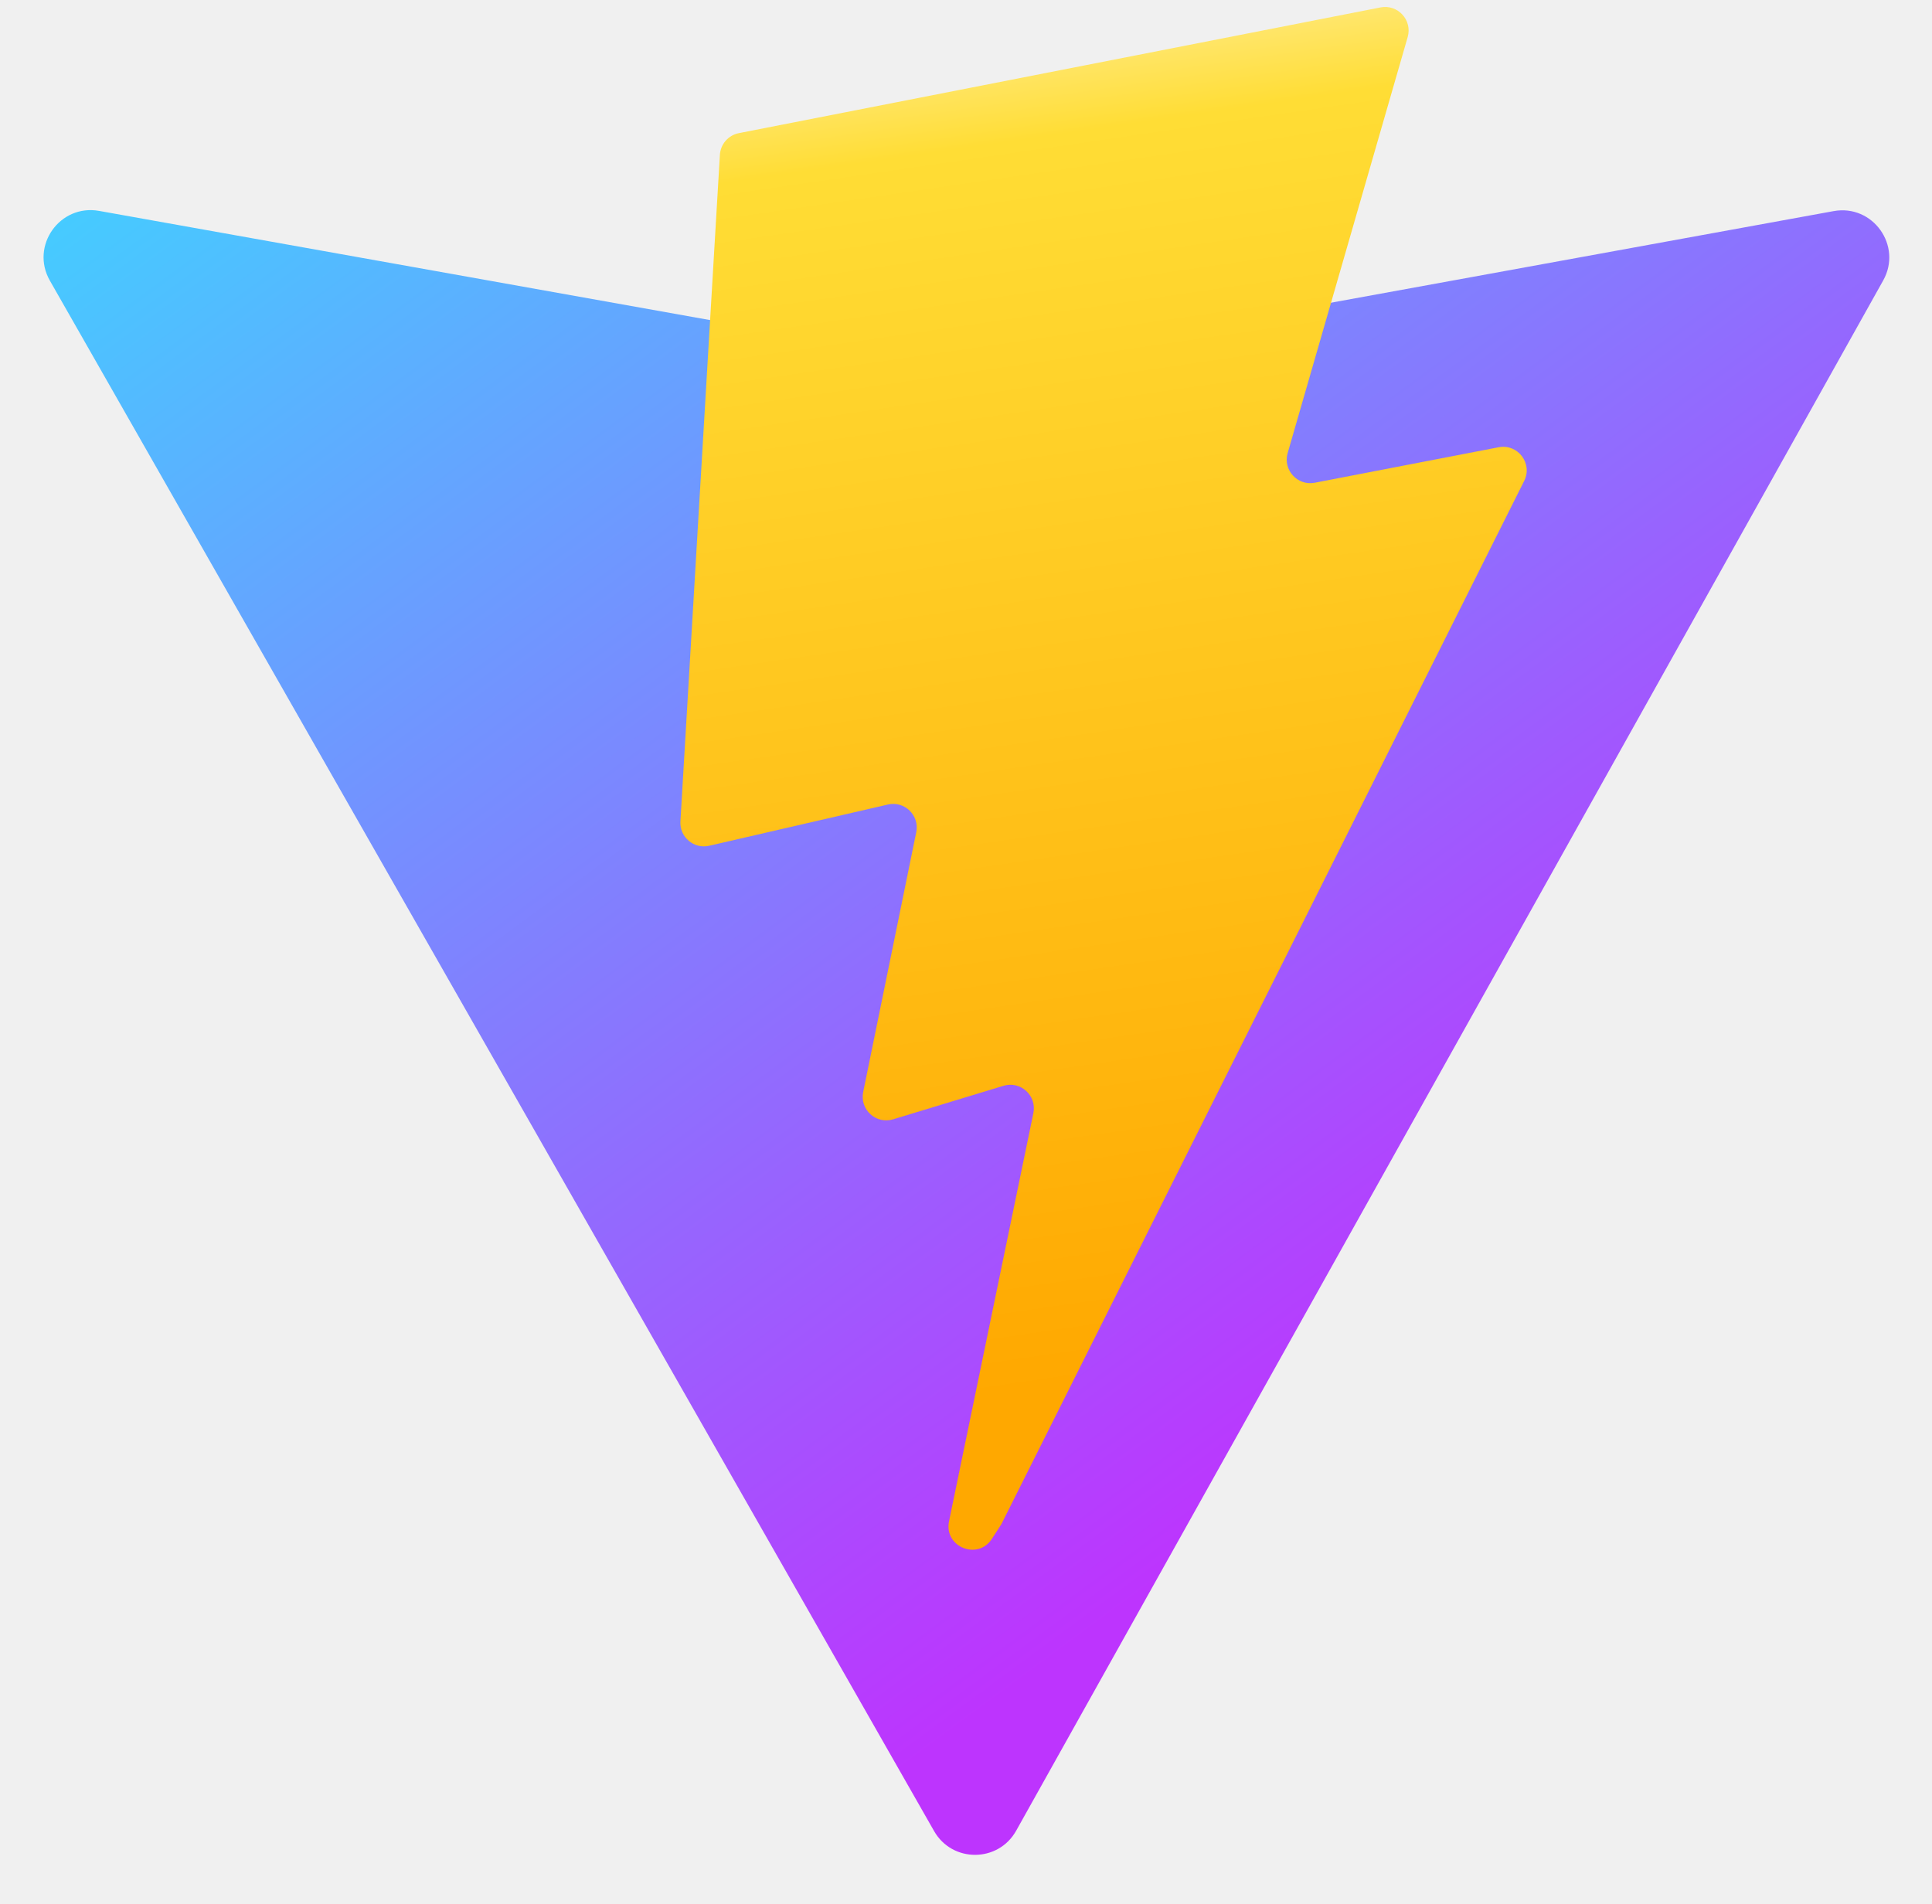
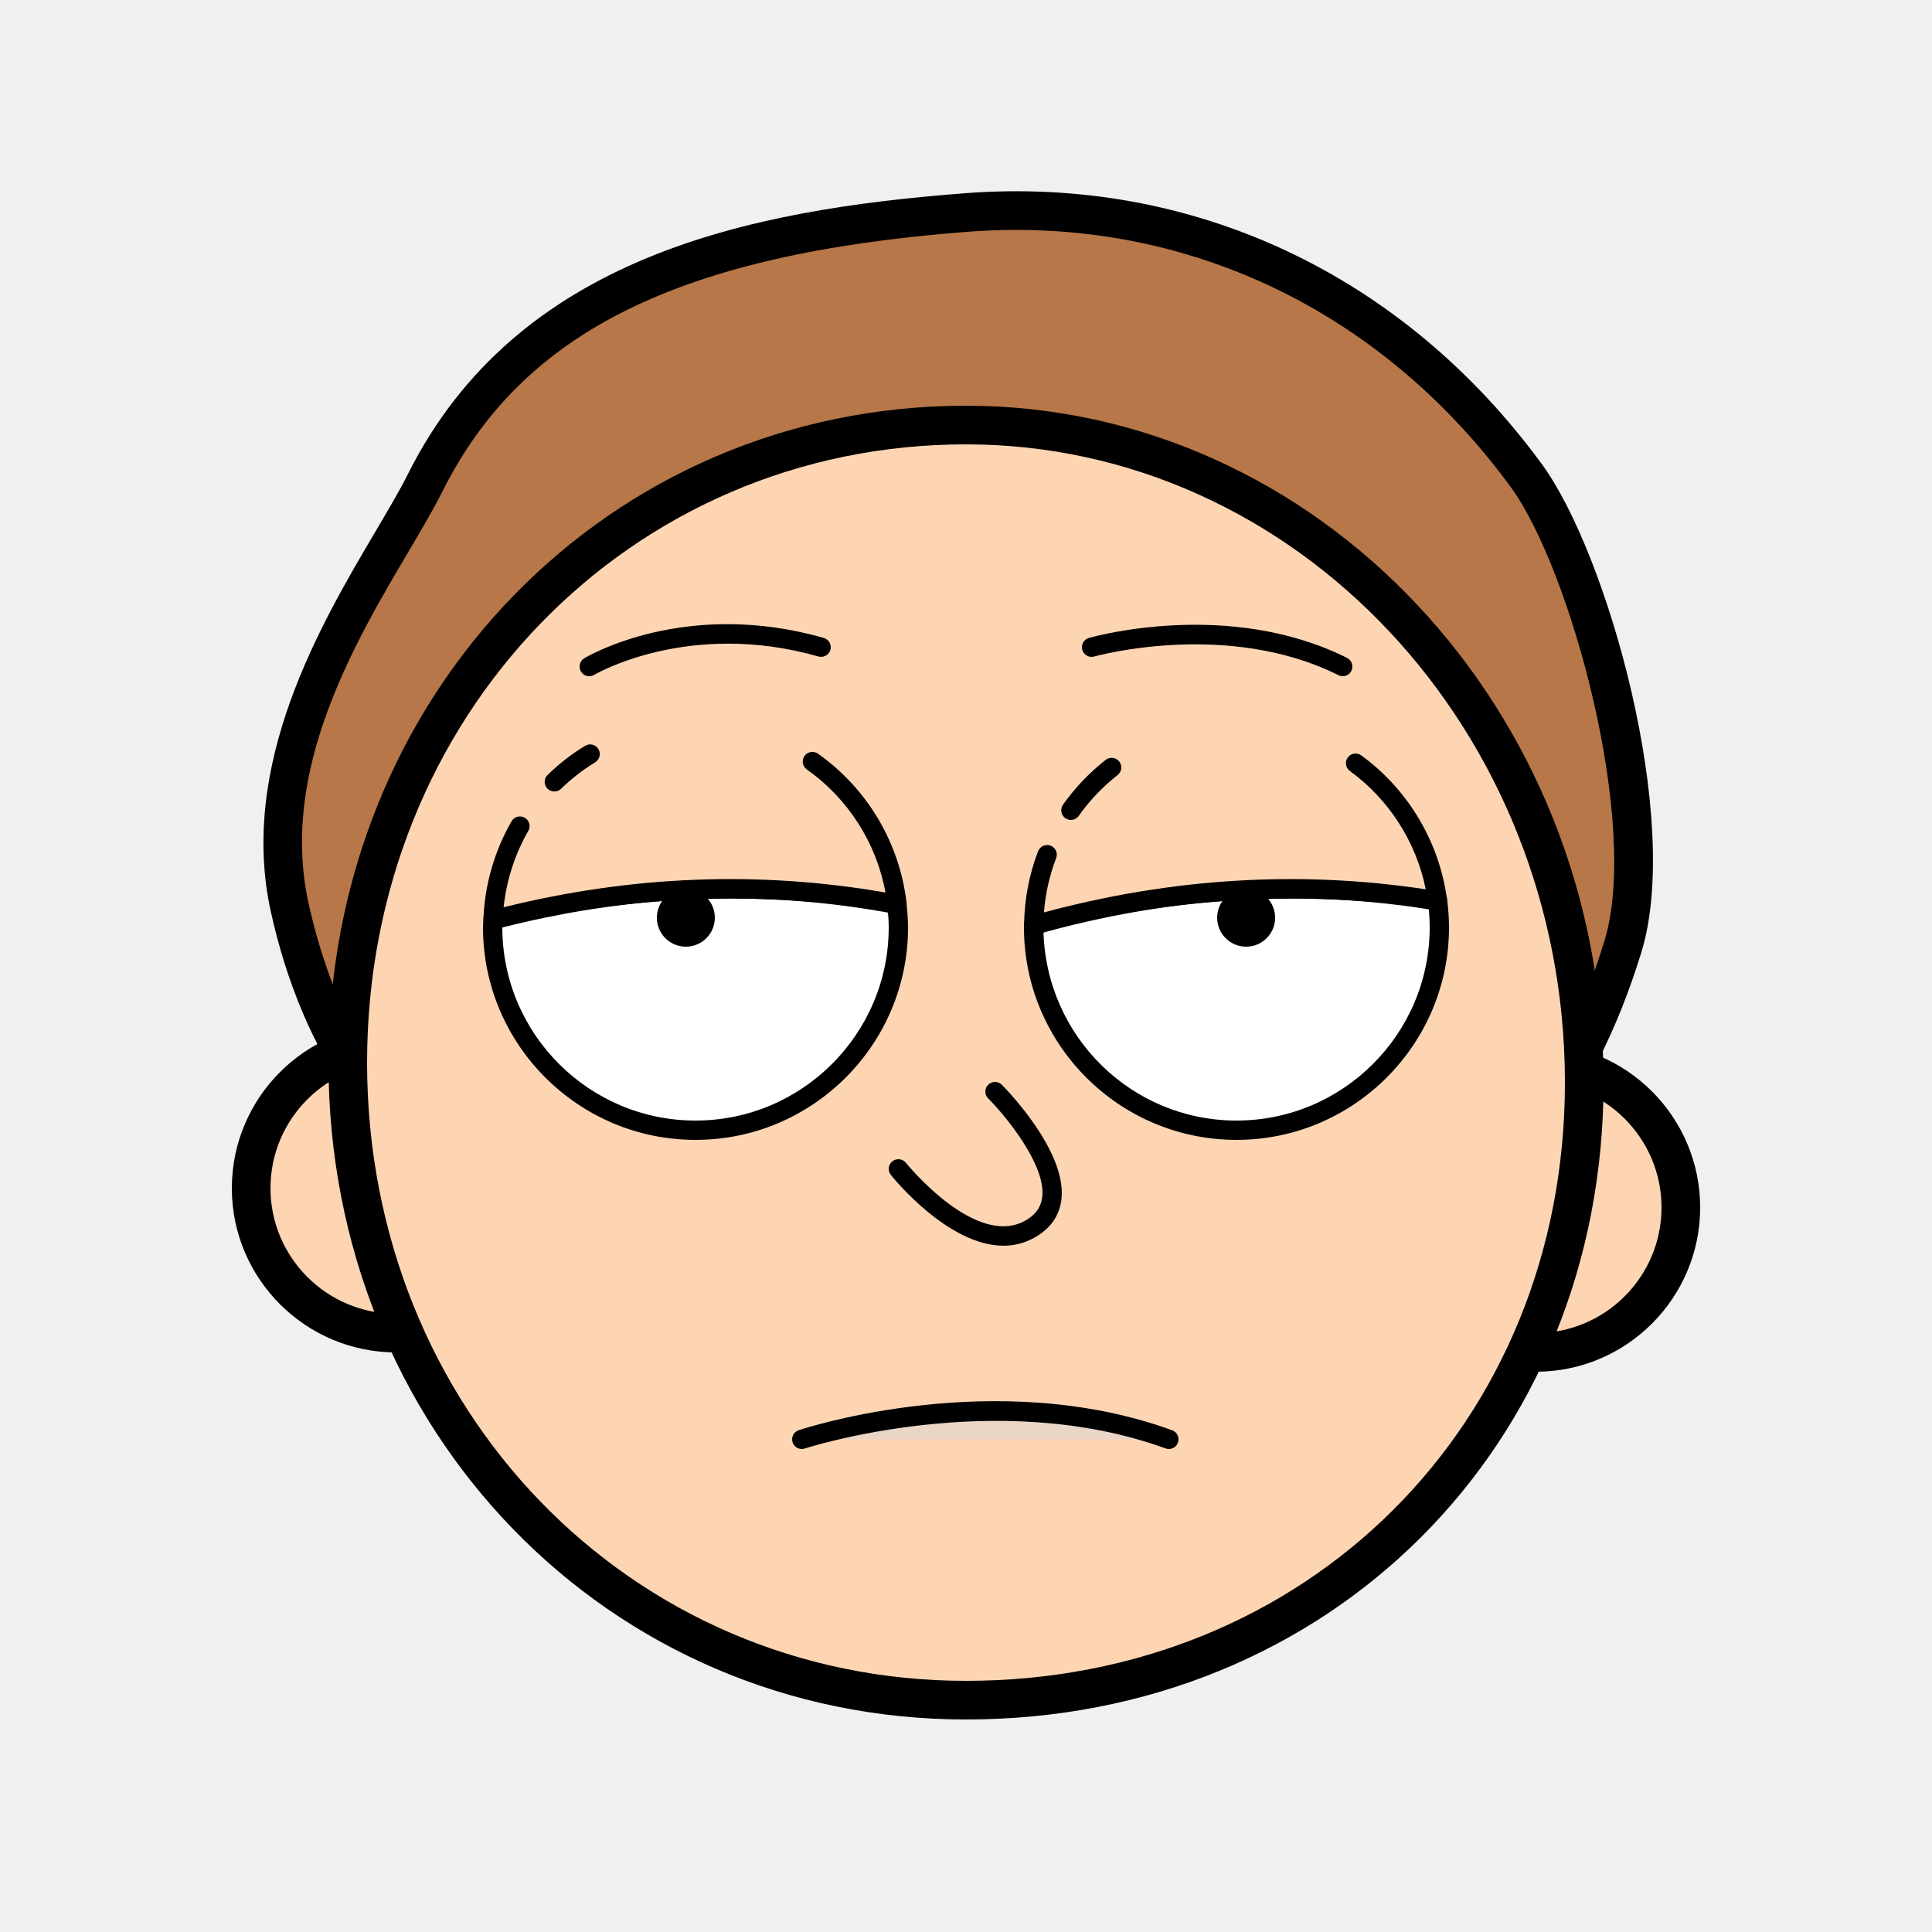
- <svg xmlns="http://www.w3.org/2000/svg" width="410" height="404" viewBox="0 0 410 404" fill="none">
-   <path d="M399.641 59.525L215.643 388.545C211.844 395.338 202.084 395.378 198.228 388.618L10.582 59.556C6.381 52.19 12.68 43.267 21.028 44.759L205.223 77.682C206.398 77.892 207.601 77.89 208.776 77.676L389.119 44.806C397.439 43.289 403.768 52.143 399.641 59.525Z" fill="url(#paint0_linear)" />
-   <path d="M292.965 1.574L156.801 28.255C154.563 28.694 152.906 30.59 152.771 32.866L144.395 174.33C144.198 177.662 147.258 180.248 150.51 179.498L188.42 170.749C191.967 169.931 195.172 173.055 194.443 176.622L183.18 231.775C182.422 235.487 185.907 238.661 189.532 237.56L212.947 230.446C216.577 229.344 220.065 232.527 219.297 236.242L201.398 322.875C200.278 328.294 207.486 331.249 210.492 326.603L212.5 323.5L323.454 102.072C325.312 98.365 322.108 94.137 318.036 94.923L279.014 102.454C275.347 103.161 272.227 99.746 273.262 96.158L298.731 7.867C299.767 4.273 296.636 0.855 292.965 1.574Z" fill="url(#paint1_linear)" />
-   <defs>
-     <linearGradient id="paint0_linear" x1="6" y1="33" x2="235" y2="344" gradientUnits="userSpaceOnUse">
-       <stop stop-color="#41D1FF" />
-       <stop offset="1" stop-color="#BD34FE" />
-     </linearGradient>
-     <linearGradient id="paint1_linear" x1="194.651" y1="8.818" x2="236.076" y2="292.989" gradientUnits="userSpaceOnUse">
-       <stop stop-color="#FFEA83" />
-       <stop offset="0.083" stop-color="#FFDD35" />
-       <stop offset="1" stop-color="#FFA800" />
-     </linearGradient>
-   </defs>
+ <svg xmlns="http://www.w3.org/2000/svg" viewBox="0 0 100 100" width="100px" height="100px">
+   <circle cx="20.5" cy="61.5" r="7.5" fill="#fed5b3" />
+   <path d="M20.5,70c-4.687,0-8.5-3.813-8.5-8.5s3.813-8.5,8.5-8.5s8.5,3.813,8.5,8.5S25.187,70,20.5,70z M20.5,55 c-3.584,0-6.5,2.916-6.5,6.5s2.916,6.5,6.5,6.5s6.5-2.916,6.5-6.5S24.084,55,20.5,55z" />
+   <circle cx="79.5" cy="62.5" r="7.5" fill="#fed5b3" />
+   <path d="M79.5,71c-4.687,0-8.5-3.813-8.5-8.5s3.813-8.5,8.5-8.5s8.5,3.813,8.5,8.5S84.187,71,79.5,71z M79.5,56 c-3.584,0-6.5,2.916-6.5,6.5s2.916,6.5,6.5,6.5s6.5-2.916,6.5-6.5S83.084,56,79.5,56z" />
+   <path fill="#b77748" d="M84,49c-4.629,15.044-15.222,19-34,19s-31.585-5.635-35-21c-2-9,4.741-17.483,7-22 c5-10,15.403-13.031,28-14c13-1,23.014,5.444,28.994,13.607C82.169,28.941,86,42.5,84,49z" />
+   <path d="M50,69c-20.951,0-32.719-7.125-35.976-21.783c-1.703-7.664,2.583-14.919,5.419-19.721c0.668-1.132,1.246-2.11,1.663-2.943 c5.651-11.303,17.739-13.698,28.818-14.55c11.807-0.911,22.69,4.201,29.877,14.013c3.431,4.684,7.26,18.436,5.155,25.278 C79.906,65.703,67.837,69,50,69z M52.589,11.9c-0.832,0-1.669,0.032-2.512,0.097c-14.913,1.147-23.042,5.169-27.182,13.45 c-0.448,0.896-1.042,1.901-1.729,3.066c-2.836,4.801-6.721,11.377-5.189,18.27C19.042,60.576,29.853,67,50,67 c20.241,0,28.889-4.787,33.044-18.294c1.851-6.013-1.729-19.24-4.856-23.508C71.932,16.658,62.707,11.9,52.589,11.9z" />
+   <path fill="#fed5b3" d="M82,56.03C82,74.256,68.225,88,50,88S18,73.225,18,55s13.775-33,32-33S82,37.805,82,56.03z" />
+   <path d="M50,89c-18.505,0-33-14.935-33-34s14.495-34,33-34c18.196,0,33,15.714,33,35.03C83,74.826,68.813,89,50,89z M50,23 c-17.383,0-31,14.056-31,32c0,17.944,13.617,32,31,32c17.673,0,31-13.314,31-30.97C81,37.817,67.094,23,50,23z" />
+   <path fill="#fff" d="M25.536,47.496C25.528,47.665,25.5,47.829,25.5,48c0,5.799,4.701,10.5,10.5,10.5 S46.5,53.799,46.5,48c0-0.431-0.039-0.851-0.091-1.268C39.489,45.552,32.531,45.816,25.536,47.496z" />
+   <path d="M36,59c-6.065,0-11-4.935-11-11c0-0.117,0.01-0.231,0.021-0.346l0.015-0.183c0.011-0.222,0.167-0.41,0.383-0.462 c7.05-1.692,14.142-1.953,21.074-0.771c0.218,0.037,0.386,0.213,0.412,0.432C46.95,47.03,47,47.506,47,48 C47,54.065,42.065,59,36,59z M26.003,47.899C26.001,47.933,26,47.966,26,48c0,5.514,4.486,10,10,10s10-4.486,10-10 c0-0.291-0.02-0.579-0.045-0.837C39.386,46.094,32.68,46.341,26.003,47.899z" />
+   <path fill="#fff" d="M53.517,47.766C53.515,47.845,53.5,47.921,53.5,48c0,5.799,4.701,10.5,10.5,10.5 S74.5,53.799,74.5,48c0-0.487-0.037-0.964-0.102-1.433C67.475,45.532,60.515,45.939,53.517,47.766z" />
+   <path d="M64,59c-6.065,0-11-4.935-11-11c0-0.06,0.005-0.118,0.011-0.176c0.006-0.223,0.164-0.485,0.38-0.542 c7.046-1.839,14.136-2.247,21.081-1.21c0.219,0.033,0.391,0.206,0.421,0.425C74.964,47.008,75,47.514,75,48 C75,54.065,70.065,59,64,59z M54.008,48.156C54.124,53.637,58.563,58,64,58c5.514,0,10-4.486,10-10 c0-0.323-0.018-0.656-0.053-0.993C67.378,46.075,60.675,46.462,54.008,48.156z" />
+   <path d="M51.939,64.478c-2.858,0-5.686-3.485-5.83-3.665c-0.172-0.216-0.137-0.53,0.078-0.703c0.217-0.172,0.531-0.137,0.703,0.078 c0.038,0.047,3.747,4.619,6.333,2.896c0.441-0.294,0.679-0.672,0.727-1.156c0.168-1.695-1.966-4.237-2.803-5.074 c-0.195-0.195-0.195-0.512,0-0.707s0.512-0.195,0.707,0c0.137,0.137,3.339,3.371,3.091,5.88c-0.078,0.79-0.471,1.426-1.167,1.89 C53.182,64.313,52.56,64.478,51.939,64.478z" />
+   <path fill="#fed5b3" d="M30.545,39.029c-2.916,1.781-4.894,4.948-5.026,8.586c7.009-1.842,13.979-2.12,20.909-0.801 c-0.343-3.053-1.995-5.711-4.381-7.397" />
+   <path fill="#fed5b3" d="M57.538,39.725c-0.858,0.672-1.609,1.475-2.223,2.378c-0.427,0.629-0.788,1.307-1.073,2.023 c-0.463,1.167-0.723,2.437-0.737,3.766c7.005-1.99,13.97-2.418,20.896-1.258c-0.381-2.926-1.963-5.475-4.237-7.131" />
+   <path d="M30.5,35c-0.17,0-0.335-0.086-0.429-0.243c-0.142-0.237-0.065-0.544,0.171-0.686c0.211-0.127,5.268-3.088,12.395-1.052 c0.266,0.076,0.419,0.353,0.344,0.618c-0.076,0.267-0.355,0.416-0.618,0.344c-6.714-1.919-11.558,0.919-11.605,0.948 C30.677,34.977,30.588,35,30.5,35z" />
+   <path fill="#ead6c7" d="M41.5,74.5c0,0,9.958-3.295,19,0" />
+   <path d="M60.5,75c-0.057,0-0.114-0.01-0.171-0.03c-8.77-3.195-18.574-0.027-18.672,0.005c-0.261,0.087-0.545-0.056-0.631-0.317 c-0.087-0.263,0.056-0.545,0.317-0.632c0.414-0.137,10.227-3.313,19.328,0.005c0.26,0.095,0.394,0.382,0.299,0.641 C60.896,74.874,60.704,75,60.5,75z" />
+   <g>
+     <path d="M69.5,35c-0.075,0-0.151-0.017-0.224-0.053c-5.76-2.879-12.571-0.986-12.639-0.966c-0.271,0.075-0.543-0.079-0.618-0.344 c-0.076-0.265,0.077-0.542,0.343-0.618c0.295-0.083,7.257-2.018,13.361,1.034c0.247,0.124,0.347,0.424,0.224,0.671 C69.859,34.899,69.683,35,69.5,35z" />
+   </g>
+   <g>
+     <circle cx="35.5" cy="47.5" r="1.5" />
+   </g>
+   <g>
+     <circle cx="64.5" cy="47.5" r="1.5" />
+   </g>
+   <g>
+     <path d="M25.52,48.116c-0.112,0-0.223-0.038-0.313-0.11c-0.124-0.099-0.193-0.25-0.187-0.408c0.064-1.787,0.569-3.546,1.458-5.089 c0.137-0.239,0.443-0.321,0.683-0.184s0.322,0.443,0.184,0.683c-0.696,1.208-1.132,2.563-1.278,3.953 c6.616-1.645,13.259-1.899,19.766-0.763c-0.467-2.559-1.926-4.854-4.073-6.372c-0.226-0.159-0.279-0.471-0.12-0.697 c0.159-0.225,0.472-0.279,0.697-0.12c2.566,1.814,4.239,4.639,4.589,7.75c0.018,0.158-0.041,0.314-0.157,0.422 s-0.281,0.154-0.433,0.125c-6.801-1.293-13.761-1.026-20.689,0.793C25.604,48.11,25.562,48.116,25.52,48.116z" />
+   </g>
+   <g>
+     <path d="M28.692,40.968c-0.13,0-0.26-0.051-0.358-0.151c-0.192-0.198-0.188-0.515,0.01-0.707c0.588-0.573,1.241-1.08,1.94-1.507 c0.236-0.144,0.544-0.07,0.688,0.166c0.144,0.236,0.07,0.543-0.166,0.688c-0.636,0.388-1.229,0.849-1.765,1.37 C28.944,40.921,28.818,40.968,28.692,40.968z" />
+   </g>
+   <g>
+     <path d="M53.506,48.393c-0.108,0-0.215-0.035-0.304-0.103c-0.125-0.096-0.198-0.245-0.196-0.402 c0.013-1.318,0.257-2.606,0.726-3.829c0.099-0.257,0.39-0.385,0.646-0.288c0.258,0.099,0.387,0.388,0.288,0.646 c-0.346,0.902-0.558,1.845-0.631,2.81c6.607-1.784,13.247-2.187,19.761-1.196c-0.49-2.441-1.896-4.646-3.925-6.124 c-0.224-0.163-0.272-0.476-0.11-0.699c0.162-0.224,0.476-0.271,0.698-0.11c2.435,1.773,4.052,4.496,4.439,7.471 c0.021,0.157-0.035,0.314-0.149,0.424s-0.27,0.157-0.43,0.133c-6.802-1.14-13.758-0.721-20.676,1.246 C53.598,48.386,53.552,48.393,53.506,48.393z" />
+   </g>
+   <g>
+     <path d="M55.429,42.439c-0.101,0-0.201-0.03-0.289-0.092c-0.225-0.159-0.278-0.471-0.119-0.697 c0.619-0.875,1.362-1.655,2.209-2.319c0.218-0.17,0.531-0.132,0.702,0.085c0.17,0.218,0.132,0.532-0.085,0.702 c-0.771,0.604-1.447,1.313-2.01,2.109C55.739,42.366,55.585,42.439,55.429,42.439z" />
+   </g>
</svg>
